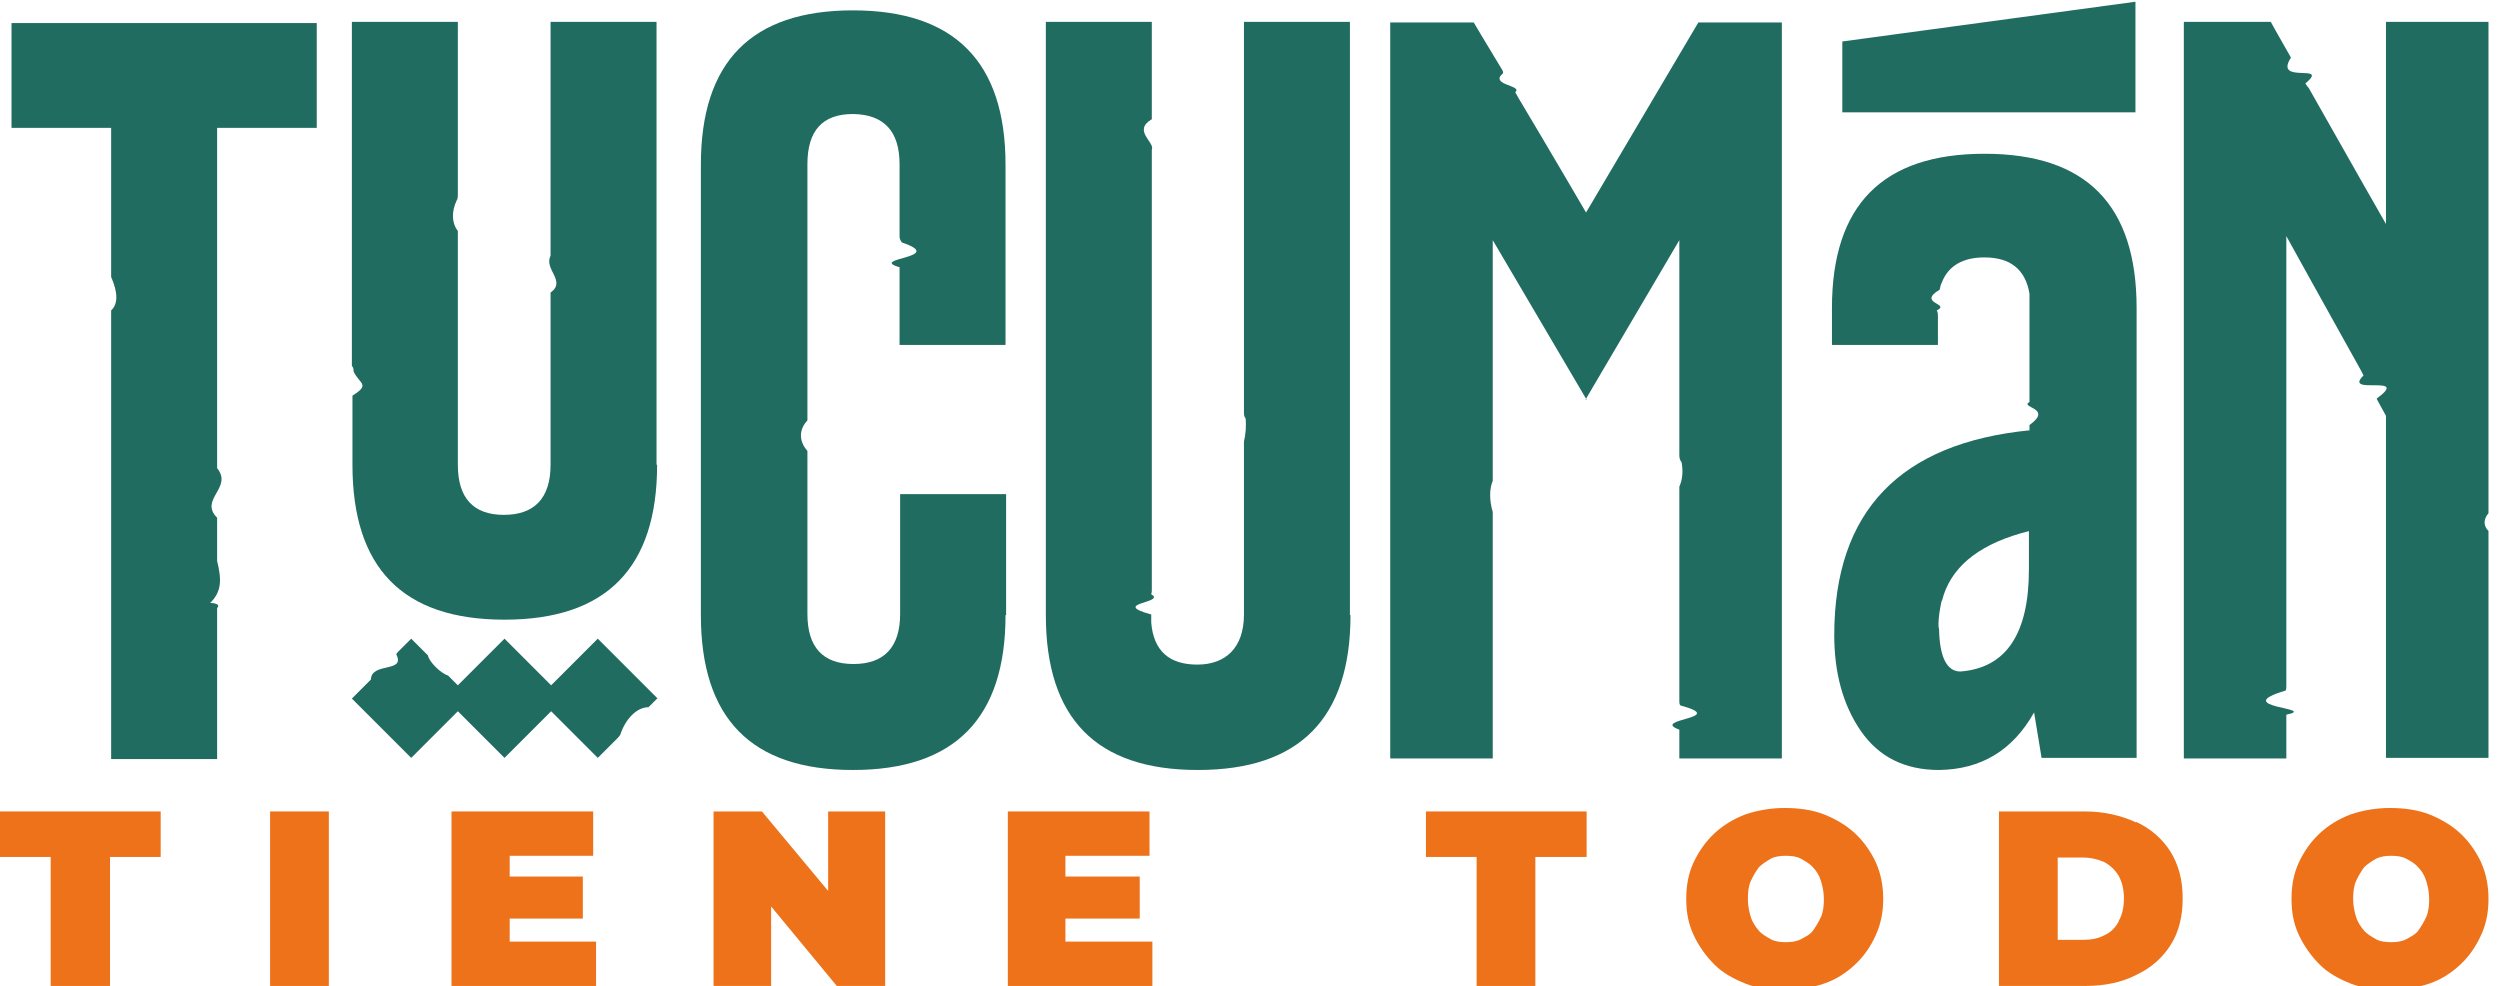
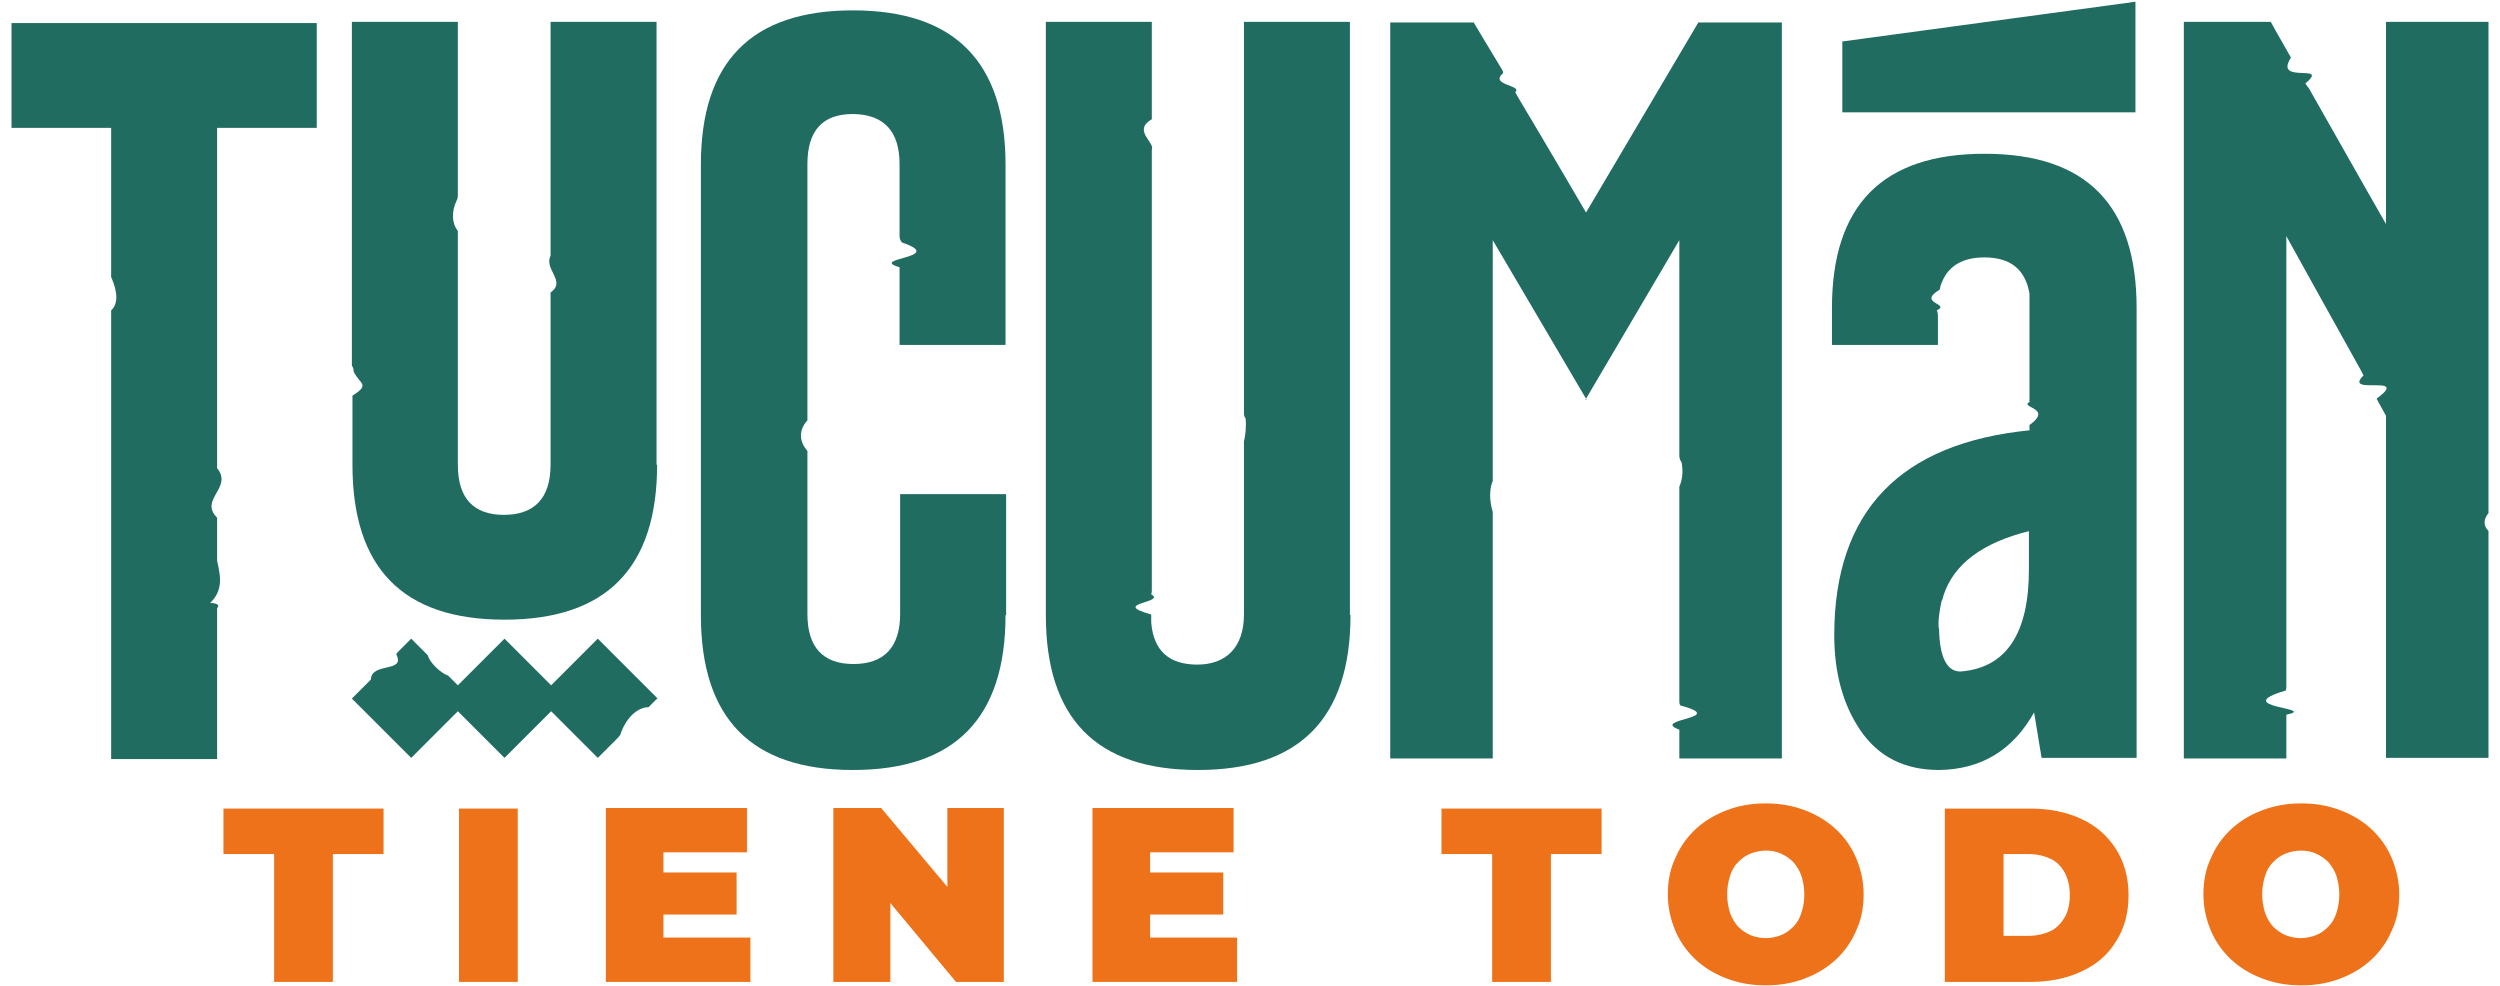
- <svg xmlns="http://www.w3.org/2000/svg" id="Capa_1" version="1.1" viewBox="0 0 434.1 171.2">
+ <svg xmlns="http://www.w3.org/2000/svg" version="1.1" viewBox="0 0 434.1 171.2">
  <defs>
    <style>
-       .st0 {
+       .cls-1 {
        fill: #206c60;
      }

-       .st1 {
+       .cls-2 {
        fill: #ed7219;
      }
    </style>
  </defs>
-   <g id="Capa_11" data-name="Capa_1">
-     <g>
-       <path class="st0" d="M55,4v18.2h-17.3v59.1c2.8,3.4-3.2,5.4,0,8.6v7.5c.8,3.3.8,5.3-1.2,7.3,0,0,2,0,1.2.9v26.2h-18.4V53.9c1.2-1.1,1.2-3.1,0-5.8v-25.9H2V4h53Z" />
-       <path class="st0" d="M114.1,80.7c0,17.9-8.8,26.9-26.5,26.9s-26.4-9-26.4-26.9v-11.2c0-.2,0-.5,0-.8,3.2-2,1.2-2,.2-4.2,0-.3,0-.6-.3-1V3.8h18.4v30c0,.3,0,.7-.2,1-.9,1.9-.9,3.9.2,5.3v40.6c0,5.8,2.7,8.7,8,8.7s8.1-2.9,8.1-8.7v-29.9c2.8-2-1.2-4,0-6.4V3.8h18.4s0,76.9,0,76.9Z" />
-       <path class="st0" d="M174.6,106.8c0,17.9-8.8,26.9-26.5,26.9s-26.4-9-26.4-26.9V28.6c0-17.9,8.8-26.8,26.4-26.8s26.5,8.9,26.5,26.8v31.3h-18.4v-13.5c-5.6-1.6,8.4-1.6.4-4.3-.3-.4-.4-.7-.4-1.1v-12.5c0-5.7-2.7-8.6-8-8.7h-.1c-5.3,0-7.9,2.9-7.9,8.7v44.5c-1.5,1.6-1.5,3.6,0,5.3v28.3c0,5.8,2.7,8.7,8,8.7s8.1-2.9,8.1-8.7v-20.8h18.4v21Z" />
-       <path class="st0" d="M234.5,106.8c0,17.9-8.8,26.9-26.5,26.9s-26.4-9-26.4-26.9V3.8h18.4v16.9c-3.4,2,.6,4,0,5.3v76.4c0,.3,0,.5-.1.8,2.7,1.5-7.3,1.5,0,3.5v1.4c.4,4.9,3.1,7.3,8,7.3s8.1-2.9,8.1-8.7v-30c.3-1.3.4-2.7.3-4-.3-.4-.3-.8-.3-1.1V3.8h18.4v103h.1Z" />
-       <path class="st0" d="M275.5,69.4l-16.3-27.7v41.8c-.6,1.4-.6,3.4,0,5.4v42.8h-17.8V3.9h14.5s2,3.4,4.8,8c.2.3.3.5.3.8-2.5,2.1,3.5,2.1,2.1,3.3.2.3.3.6.5.9,5.5,9.2,11.8,20,11.8,20l19.5-33h14.5v127.8h-17.8v-5c-5.2-1.9,8.8-1.9.2-4.2-.2-.2-.2-.5-.2-.7v-37.3c.5-1.1.7-2.5.4-4.2-.3-.4-.4-.8-.4-1.2v-37.4l-16.3,27.7h.2Z" />
-       <path class="st0" d="M352.4,74.7v-.9c4.2-3-1.8-3,0-4v-18.8c-.7-4.2-3.3-6.3-7.8-6.3h-.1c-3.7,0-6.2,1.5-7.3,4.3-.2.4-.3.8-.4,1.3-4,2.4,2,2.4-.5,3.6.2.3.2.7.2,1.2v4.8h-18.4v-6.4c0-17.9,8.8-26.8,26.5-26.8s26.4,8.9,26.4,26.8v78.1h-16.5l-1.3-7.9c-3.7,6.6-9.2,9.9-16.5,10-6,0-10.5-2.3-13.6-6.8s-4.6-10.1-4.6-16.6c0-21.5,11.4-33.4,34.1-35.6h-.2ZM352.4,92.2c-8.1,2-13.1,5.7-14.9,11.1-.1.4-.2.8-.4,1.2-.3,1.5-.5,2.8-.5,3.8s.1.7.1,1c.1,4.9,1.4,7.3,3.7,7.3,7.9-.6,11.9-6.5,11.9-17.7v-6.8h0ZM370.8.3l-50.9,6.9v12.3h50.9V.3Z" />
-       <path class="st0" d="M379.1,3.8h15.2s1.2,2.2,3.1,5.5l.4.7c-3.1,4.8,6.9.8,2.5,4.5.2.3.4.6.6.8,5.8,10.3,13.4,23.6,13.4,23.6V3.8h17.8v85.3c-.9,1.1-.9,2.2,0,3.1v39.4h-17.8v-59.4s-.4-.7-1.1-2-.4-.7-.5-1c6-4.4-6-.4-2.3-4l-.4-.8c-5.2-9.3-13-23.4-13-23.4v78.1c0,.3,0,.5-.1.8-10.1,3,5.9,3,.1,4.2v7.6h-17.8V3.8h-.1Z" />
-       <path class="st0" d="M114.1,121.2l-10.3-10.3-8.1,8.1-8.1-8.1-8.1,8.1-.8-.8-.9-.9c-1.3-.4-3.3-2.4-3.5-3.5l-.6-.6-2.3-2.3-2.1,2.1c-.2.2-.4.4-.5.6,1.7,3.3-4.3,1.3-4.4,4.4l-.6.6c-1.5,1.5-2.7,2.7-2.7,2.7l10.3,10.3,8.1-8.1,8.1,8.1,8.1-8.1,8.1,8.1,3.3-3.3c.2-.2.4-.4.6-.7.9-2.8,2.9-4.8,4.9-4.8l.8-.8.8-.8h0Z" />
-     </g>
-   </g>
-   <g id="Capa_11">
-     <g>
-       <polygon class="st1" points="0 148.8 8.8 148.8 8.8 171.2 19.1 171.2 19.1 148.8 27.9 148.8 27.9 140.9 0 140.9 0 148.8" />
-       <rect class="st1" x="46.9" y="140.9" width="10.2" height="30.3" />
-       <polygon class="st1" points="88.5 159.5 101.2 159.5 101.2 152.2 88.5 152.2 88.5 148.6 103 148.6 103 140.9 78.4 140.9 78.4 171.2 103.5 171.2 103.5 163.5 88.5 163.5 88.5 159.5" />
-       <polygon class="st1" points="143.8 154.7 132.3 140.9 123.9 140.9 123.9 171.2 133.9 171.2 133.9 157.4 145.3 171.2 153.7 171.2 153.7 140.9 143.8 140.9 143.8 154.7" />
-       <polygon class="st1" points="185 159.5 197.9 159.5 197.9 152.2 185 152.2 185 148.6 199.6 148.6 199.6 140.9 175 140.9 175 171.2 200.1 171.2 200.1 163.5 185 163.5 185 159.5" />
-       <polygon class="st1" points="247.6 148.8 256.4 148.8 256.4 171.2 266.6 171.2 266.6 148.8 275.5 148.8 275.5 140.9 247.6 140.9 247.6 148.8" />
-       <path class="st1" d="M322.1,144.7c-1.5-1.4-3.4-2.5-5.4-3.3-2.1-.8-4.4-1.1-6.8-1.1s-4.7.4-6.8,1.1c-2.1.8-3.9,1.9-5.4,3.3s-2.7,3.1-3.6,5-1.3,4-1.3,6.4.4,4.4,1.3,6.3c.9,1.9,2.1,3.6,3.6,5.1s3.4,2.5,5.4,3.3,4.4,1.1,6.8,1.1,4.7-.4,6.8-1.1,3.9-1.9,5.4-3.3c1.5-1.4,2.7-3.1,3.6-5.1s1.3-4,1.3-6.3-.4-4.4-1.3-6.4c-.9-1.9-2.1-3.6-3.6-5h0ZM316.2,159.2c-.4.9-.9,1.7-1.4,2.4s-1.4,1.1-2.1,1.5c-.8.4-1.7.5-2.6.5s-1.9-.1-2.6-.5-1.6-.9-2.1-1.5-1.1-1.4-1.4-2.4-.5-2-.5-3.1.1-2.2.5-3.1.9-1.7,1.4-2.4c.6-.6,1.4-1.1,2.1-1.5s1.7-.5,2.6-.5,1.9.1,2.6.5,1.6.9,2.1,1.5c.6.6,1.1,1.4,1.4,2.4s.5,2,.5,3.1-.1,2.2-.5,3.1Z" />
-       <path class="st1" d="M370.9,142.8c-2.6-1.2-5.5-1.9-8.9-1.9h-14.9v30.3h14.9c3.4,0,6.4-.6,8.9-1.9,2.6-1.2,4.6-3,6-5.2s2.1-4.9,2.1-8.1-.7-5.8-2.1-8.1c-1.4-2.2-3.4-4-6-5.2ZM367.9,160c-.6,1.1-1.4,1.9-2.5,2.4-1.1.6-2.4.8-3.8.8h-4.3v-14.3h4.3c1.4,0,2.7.3,3.8.8,1.1.6,1.9,1.4,2.5,2.4.6,1.1.9,2.4.9,3.9s-.3,2.9-.9,3.9h0Z" />
-       <path class="st1" d="M430.8,149.7c-.9-1.9-2.1-3.6-3.6-5s-3.4-2.5-5.4-3.3c-2.1-.8-4.4-1.1-6.8-1.1s-4.7.4-6.8,1.1c-2.1.8-3.9,1.9-5.4,3.3s-2.7,3.1-3.6,5-1.3,4-1.3,6.4.4,4.4,1.3,6.3c.9,1.9,2.1,3.6,3.6,5.1s3.4,2.5,5.4,3.3c2.1.8,4.4,1.1,6.8,1.1s4.7-.4,6.8-1.1,3.9-1.9,5.4-3.3c1.5-1.4,2.7-3.1,3.6-5.1.9-1.9,1.3-4,1.3-6.3s-.4-4.4-1.3-6.4h0ZM421.3,159.2c-.4.9-.9,1.7-1.4,2.4s-1.4,1.1-2.1,1.5c-.8.4-1.7.5-2.6.5s-1.9-.1-2.6-.5-1.6-.9-2.1-1.5-1.1-1.4-1.4-2.4-.5-2-.5-3.1.1-2.2.5-3.1.9-1.7,1.4-2.4c.6-.6,1.4-1.1,2.1-1.5.8-.4,1.7-.5,2.6-.5s1.9.1,2.6.5c.8.4,1.6.9,2.1,1.5.6.6,1.1,1.4,1.4,2.4s.5,2,.5,3.1-.1,2.2-.5,3.1Z" />
+   <g>
+     <g id="Capa_1">
+       <g id="Capa_11">
+         <g>
+           <path class="cls-1" d="M55,4v18.2h-17.3v59.1c2.8,3.4-3.2,5.4,0,8.6v7.5c.8,3.3.8,5.3-1.2,7.3,0,0,2,0,1.2.9v26.2h-18.4V53.9c1.2-1.1,1.2-3.1,0-5.8v-25.9H2V4h53Z" />
+           <path class="cls-1" d="M114.1,80.7c0,17.9-8.8,26.9-26.5,26.9s-26.4-9-26.4-26.9v-12c3.2-2,1.2-2,.2-4.2,0-.3,0-.6-.3-1V3.8h18.4v30c0,.3,0,.7-.2,1-.9,1.9-.9,3.9.2,5.3v40.6c0,5.8,2.7,8.7,8,8.7s8.1-2.9,8.1-8.7v-29.9c2.8-2-1.2-4,0-6.4V3.8h18.4v76.9h0Z" />
+           <path class="cls-1" d="M174.6,106.8c0,17.9-8.8,26.9-26.5,26.9s-26.4-9-26.4-26.9V28.6c0-17.9,8.8-26.8,26.4-26.8s26.5,8.9,26.5,26.8v31.3h-18.4v-13.5c-5.6-1.6,8.4-1.6.4-4.3-.3-.4-.4-.7-.4-1.1v-12.5c0-5.7-2.7-8.6-8-8.7h-.1c-5.3,0-7.9,2.9-7.9,8.7v44.5c-1.5,1.6-1.5,3.6,0,5.3v28.3c0,5.8,2.7,8.7,8,8.7s8.1-2.9,8.1-8.7v-20.8h18.4v21h-.1Z" />
+           <path class="cls-1" d="M234.5,106.8c0,17.9-8.8,26.9-26.5,26.9s-26.4-9-26.4-26.9V3.8h18.4v16.9c-3.4,2,.6,4,0,5.3v76.4c0,.3,0,.5-.1.8,2.7,1.5-7.3,1.5,0,3.5v1.4c.4,4.9,3.1,7.3,8,7.3s8.1-2.9,8.1-8.7v-30c.3-1.3.4-2.7.3-4-.3-.4-.3-.8-.3-1.1V3.8h18.4v103h.1Z" />
+           <path class="cls-1" d="M275.5,69.4l-16.3-27.7v41.8c-.6,1.4-.6,3.4,0,5.4v42.8h-17.8V3.9h14.5s2,3.4,4.8,8c.2.3.3.5.3.8-2.5,2.1,3.5,2.1,2.1,3.3.2.3.3.6.5.9,5.5,9.2,11.8,20,11.8,20l19.5-33h14.5v127.8h-17.8v-5c-5.2-1.9,8.8-1.9.2-4.2-.2-.2-.2-.5-.2-.7v-37.3c.5-1.1.7-2.5.4-4.2-.3-.4-.4-.8-.4-1.2v-37.4l-16.3,27.7h.2,0Z" />
+           <path class="cls-1" d="M352.4,74.7v-.9c4.2-3-1.8-3,0-4v-18.8c-.7-4.2-3.3-6.3-7.8-6.3h-.1c-3.7,0-6.2,1.5-7.3,4.3-.2.4-.3.8-.4,1.3-4,2.4,2,2.4-.5,3.6.2.3.2.7.2,1.2v4.8h-18.4v-6.4c0-17.9,8.8-26.8,26.5-26.8s26.4,8.9,26.4,26.8v78.1h-16.5l-1.3-7.9c-3.7,6.6-9.2,9.9-16.5,10-6,0-10.5-2.3-13.6-6.8s-4.6-10.1-4.6-16.6c0-21.5,11.4-33.4,34.1-35.6h-.2ZM352.4,92.2c-8.1,2-13.1,5.7-14.9,11.1-.1.4-.2.8-.4,1.2-.3,1.5-.5,2.8-.5,3.8s.1.7.1,1c.1,4.9,1.4,7.3,3.7,7.3,7.9-.6,11.9-6.5,11.9-17.7v-6.8h0ZM370.8.3l-50.9,6.9v12.3h50.9V.3Z" />
+           <path class="cls-1" d="M379.1,3.8h15.2s1.2,2.2,3.1,5.5l.4.7c-3.1,4.8,6.9.8,2.5,4.5.2.3.4.6.6.8,5.8,10.3,13.4,23.6,13.4,23.6V3.8h17.8v85.3c-.9,1.1-.9,2.2,0,3.1v39.4h-17.8v-59.4s-.4-.7-1.1-2-.4-.7-.5-1c6-4.4-6-.4-2.3-4l-.4-.8c-5.2-9.3-13-23.4-13-23.4v78.1c0,.3,0,.5-.1.8-10.1,3,5.9,3,.1,4.2v7.6h-17.8V3.8h-.1Z" />
+           <path class="cls-1" d="M114.1,121.2l-10.3-10.3-8.1,8.1-8.1-8.1-8.1,8.1-.8-.8-.9-.9c-1.3-.4-3.3-2.4-3.5-3.5l-.6-.6-2.3-2.3-2.1,2.1c-.2.2-.4.4-.5.6,1.7,3.3-4.3,1.3-4.4,4.4l-.6.6c-1.5,1.5-2.7,2.7-2.7,2.7l10.3,10.3,8.1-8.1,8.1,8.1,8.1-8.1,8.1,8.1,3.3-3.3c.2-.2.4-.4.6-.7.9-2.8,2.9-4.8,4.9-4.8l.8-.8.8-.8h0Z" />
+         </g>
+       </g>
+       <g>
+         <path class="cls-2" d="M47.6,170.5v-22.2h-8.8v-7.9h27.8v7.9h-8.8v22.2h-10.2Z" />
+         <path class="cls-2" d="M79.7,170.5v-30.1h10.2v30.1h-10.2Z" />
+         <polygon class="cls-2" points="115.2 162.8 115.2 158.8 127.9 158.8 127.9 151.5 115.2 151.5 115.2 148 129.7 148 129.7 140.3 105.2 140.3 105.2 170.5 130.3 170.5 130.3 162.8 115.2 162.8" />
+         <polygon class="cls-2" points="164.5 140.3 164.5 154 153 140.3 144.7 140.3 144.7 170.5 154.6 170.5 154.6 156.8 166 170.5 174.3 170.5 174.3 140.3 164.5 140.3" />
+         <polygon class="cls-2" points="199.7 162.8 199.7 158.8 212.4 158.8 212.4 151.5 199.7 151.5 199.7 148 214.2 148 214.2 140.3 189.7 140.3 189.7 170.5 214.8 170.5 214.8 162.8 199.7 162.8" />
+         <path class="cls-2" d="M259.1,170.5v-22.2h-8.8v-7.9h27.8v7.9h-8.8v22.2h-10.2Z" />
+         <path class="cls-2" d="M306.6,171.1c-2.5,0-4.7-.4-6.8-1.2-2.1-.8-3.9-1.9-5.4-3.3-1.5-1.4-2.7-3.1-3.5-5-.8-1.9-1.3-4-1.3-6.3s.4-4.4,1.3-6.3c.8-1.9,2-3.6,3.5-5,1.5-1.4,3.3-2.5,5.4-3.3,2.1-.8,4.3-1.2,6.8-1.2s4.7.4,6.8,1.2c2.1.8,3.9,1.9,5.4,3.3,1.5,1.4,2.7,3.1,3.5,5,.8,1.9,1.3,4,1.3,6.3s-.4,4.4-1.3,6.3c-.8,1.9-2,3.6-3.5,5-1.5,1.4-3.3,2.5-5.4,3.3-2.1.8-4.3,1.2-6.8,1.2ZM306.6,162.9c.9,0,1.8-.2,2.6-.5s1.5-.8,2.2-1.5c.6-.6,1.1-1.4,1.4-2.4.3-.9.5-2,.5-3.2s-.2-2.2-.5-3.2c-.3-.9-.8-1.7-1.4-2.4-.6-.6-1.3-1.1-2.2-1.5s-1.7-.5-2.6-.5-1.8.2-2.6.5c-.8.3-1.5.8-2.2,1.5-.6.6-1.1,1.4-1.4,2.4s-.5,2-.5,3.2.2,2.2.5,3.2c.3.9.8,1.7,1.4,2.4.6.6,1.3,1.1,2.2,1.5.8.3,1.7.5,2.6.5Z" />
+         <path class="cls-2" d="M337.7,170.5v-30.1h14.8c3.4,0,6.3.6,8.9,1.8,2.6,1.2,4.5,2.9,6,5.2,1.4,2.2,2.2,4.9,2.2,8s-.7,5.8-2.2,8.1c-1.4,2.3-3.4,4-6,5.2-2.6,1.2-5.5,1.8-8.9,1.8h-14.8ZM347.9,162.5h4.3c1.4,0,2.7-.3,3.8-.8,1.1-.5,1.9-1.4,2.5-2.4s.9-2.4.9-3.9-.3-2.8-.9-3.9c-.6-1.1-1.4-1.9-2.5-2.4-1.1-.5-2.3-.8-3.8-.8h-4.3v14.3Z" />
+         <path class="cls-2" d="M399.6,171.1c-2.5,0-4.7-.4-6.8-1.2-2.1-.8-3.9-1.9-5.4-3.3-1.5-1.4-2.7-3.1-3.5-5-.8-1.9-1.3-4-1.3-6.3s.4-4.4,1.3-6.3c.8-1.9,2-3.6,3.5-5,1.5-1.4,3.3-2.5,5.4-3.3,2.1-.8,4.3-1.2,6.8-1.2s4.7.4,6.8,1.2c2.1.8,3.9,1.9,5.4,3.3,1.5,1.4,2.7,3.1,3.5,5,.8,1.9,1.3,4,1.3,6.3s-.4,4.4-1.3,6.3c-.8,1.9-2,3.6-3.5,5-1.5,1.4-3.3,2.5-5.4,3.3-2.1.8-4.3,1.2-6.8,1.2ZM399.5,162.9c.9,0,1.8-.2,2.6-.5s1.5-.8,2.2-1.5c.6-.6,1.1-1.4,1.4-2.4.3-.9.5-2,.5-3.2s-.2-2.2-.5-3.2c-.3-.9-.8-1.7-1.4-2.4-.6-.6-1.3-1.1-2.2-1.5s-1.7-.5-2.6-.5-1.8.2-2.6.5c-.8.3-1.5.8-2.2,1.5-.6.6-1.1,1.4-1.4,2.4s-.5,2-.5,3.2.2,2.2.5,3.2c.3.9.8,1.7,1.4,2.4.6.6,1.3,1.1,2.2,1.5.8.3,1.7.5,2.6.5Z" />
+       </g>
    </g>
  </g>
</svg>
